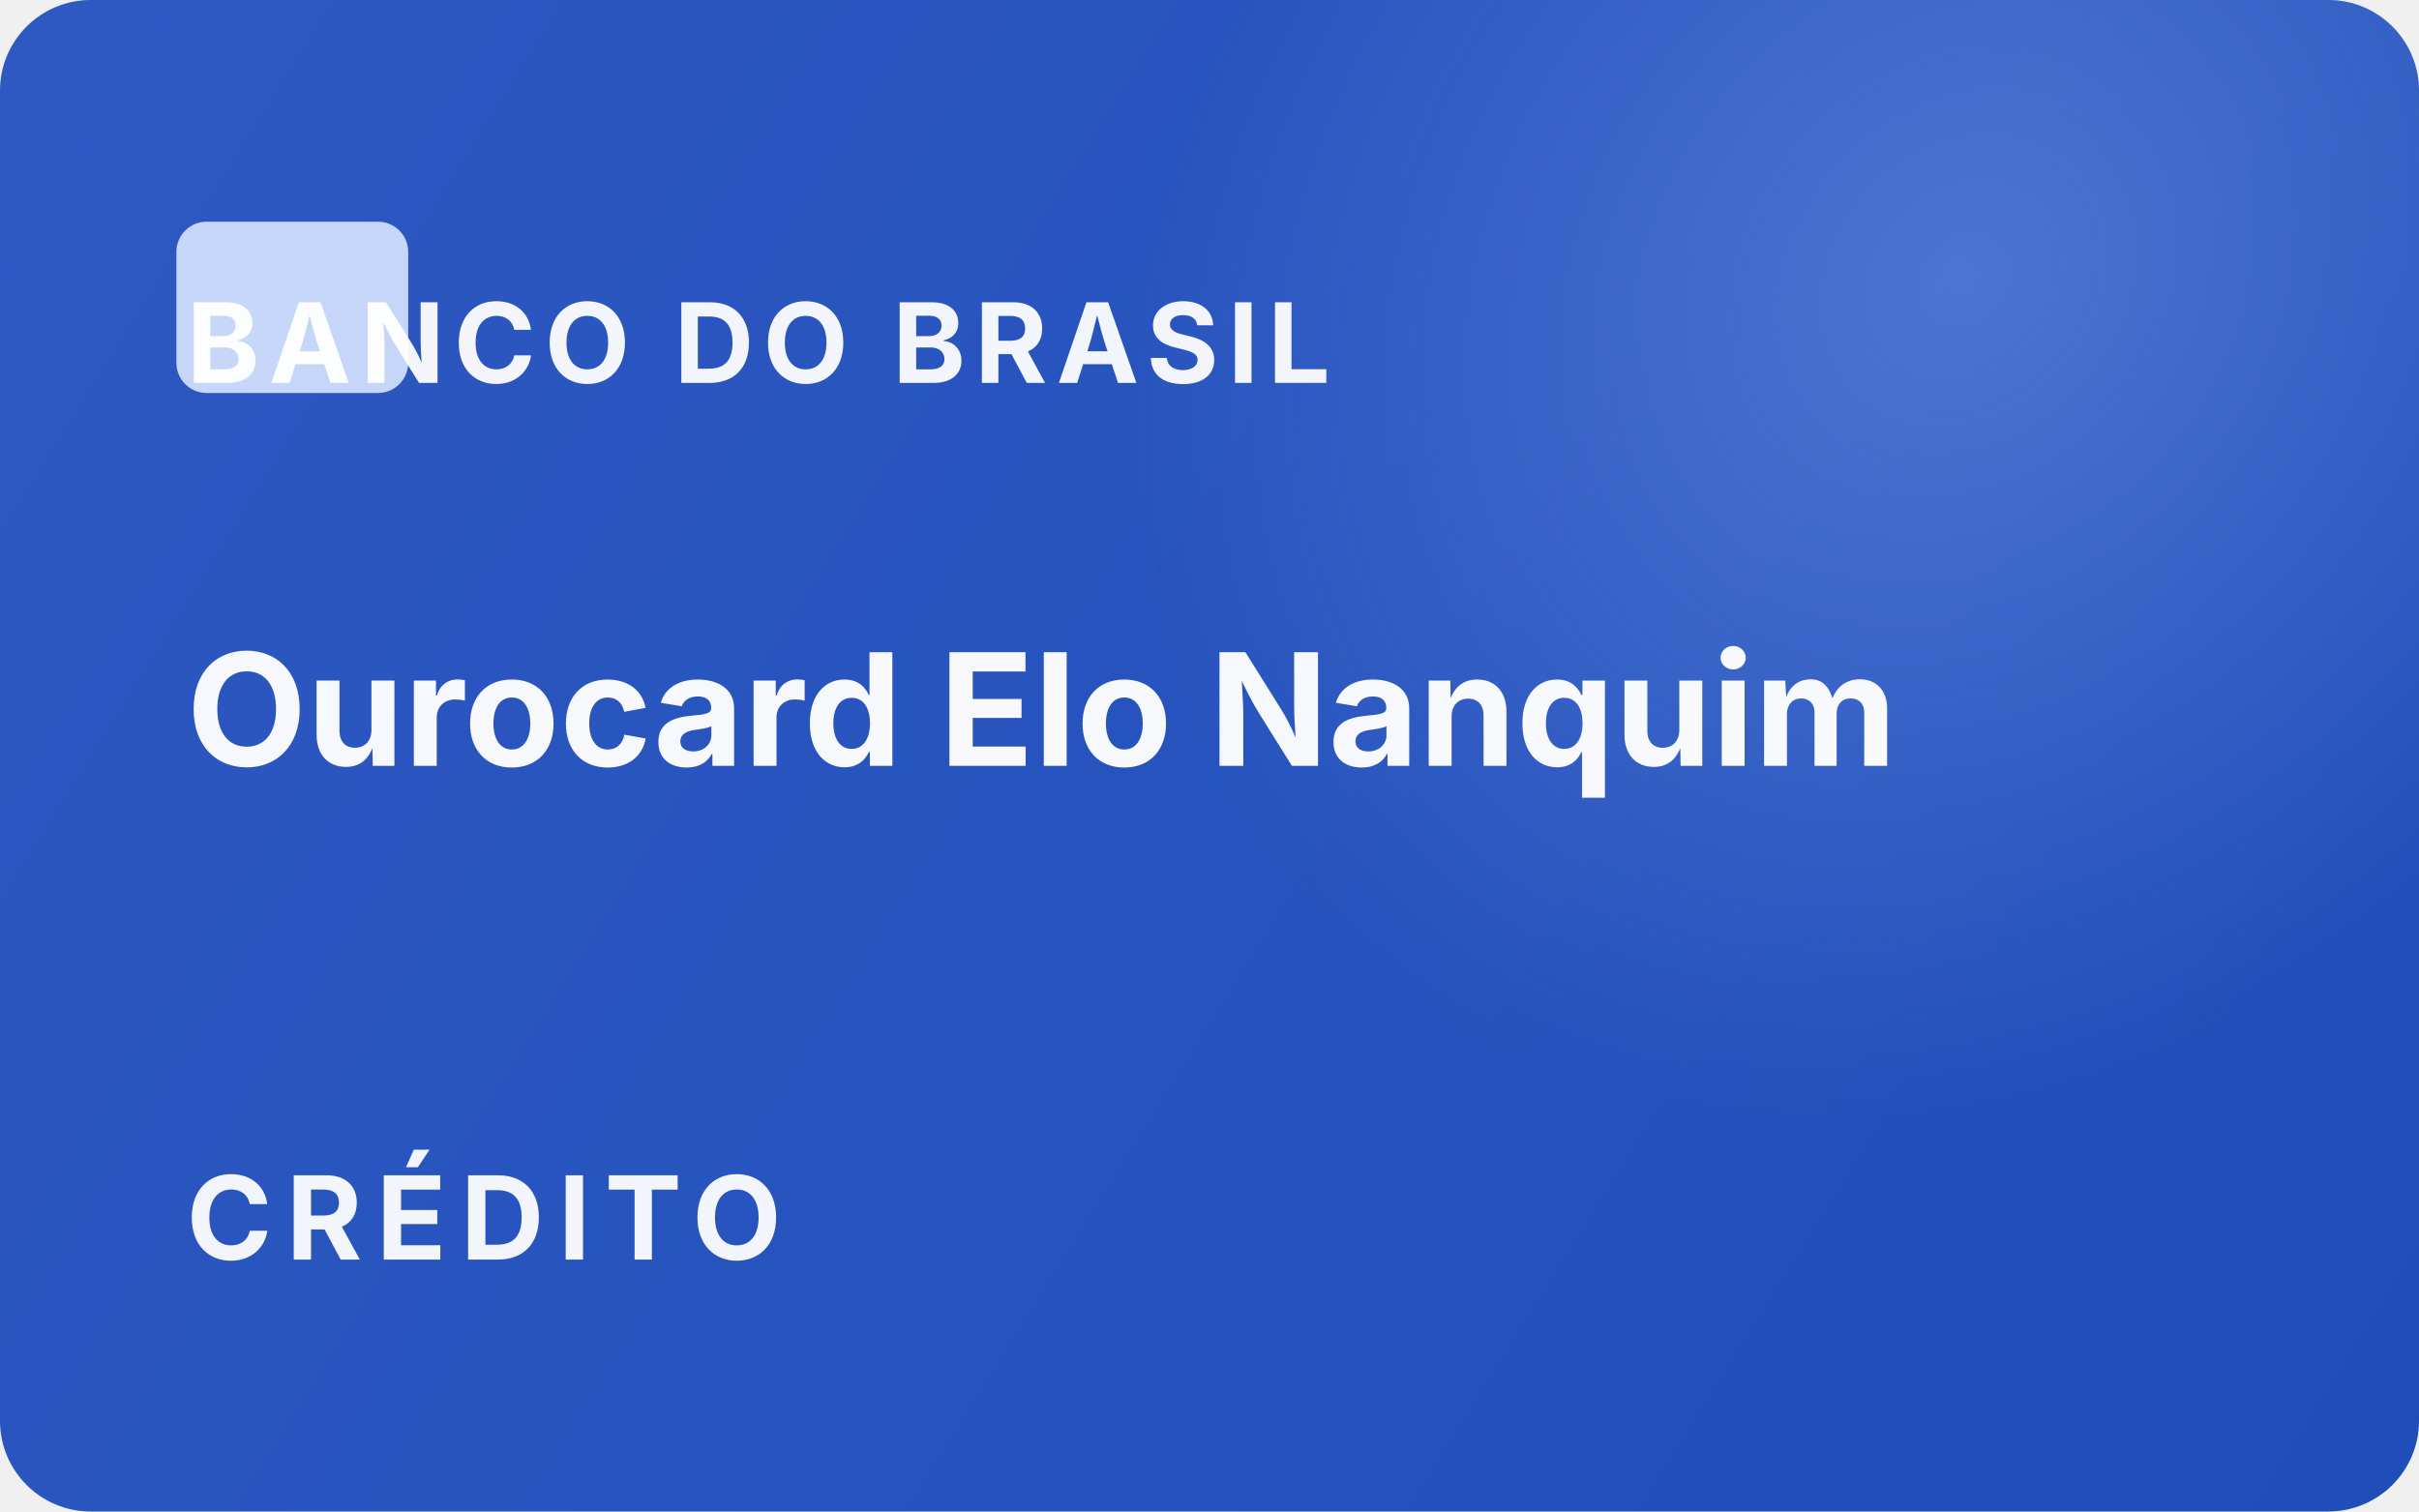
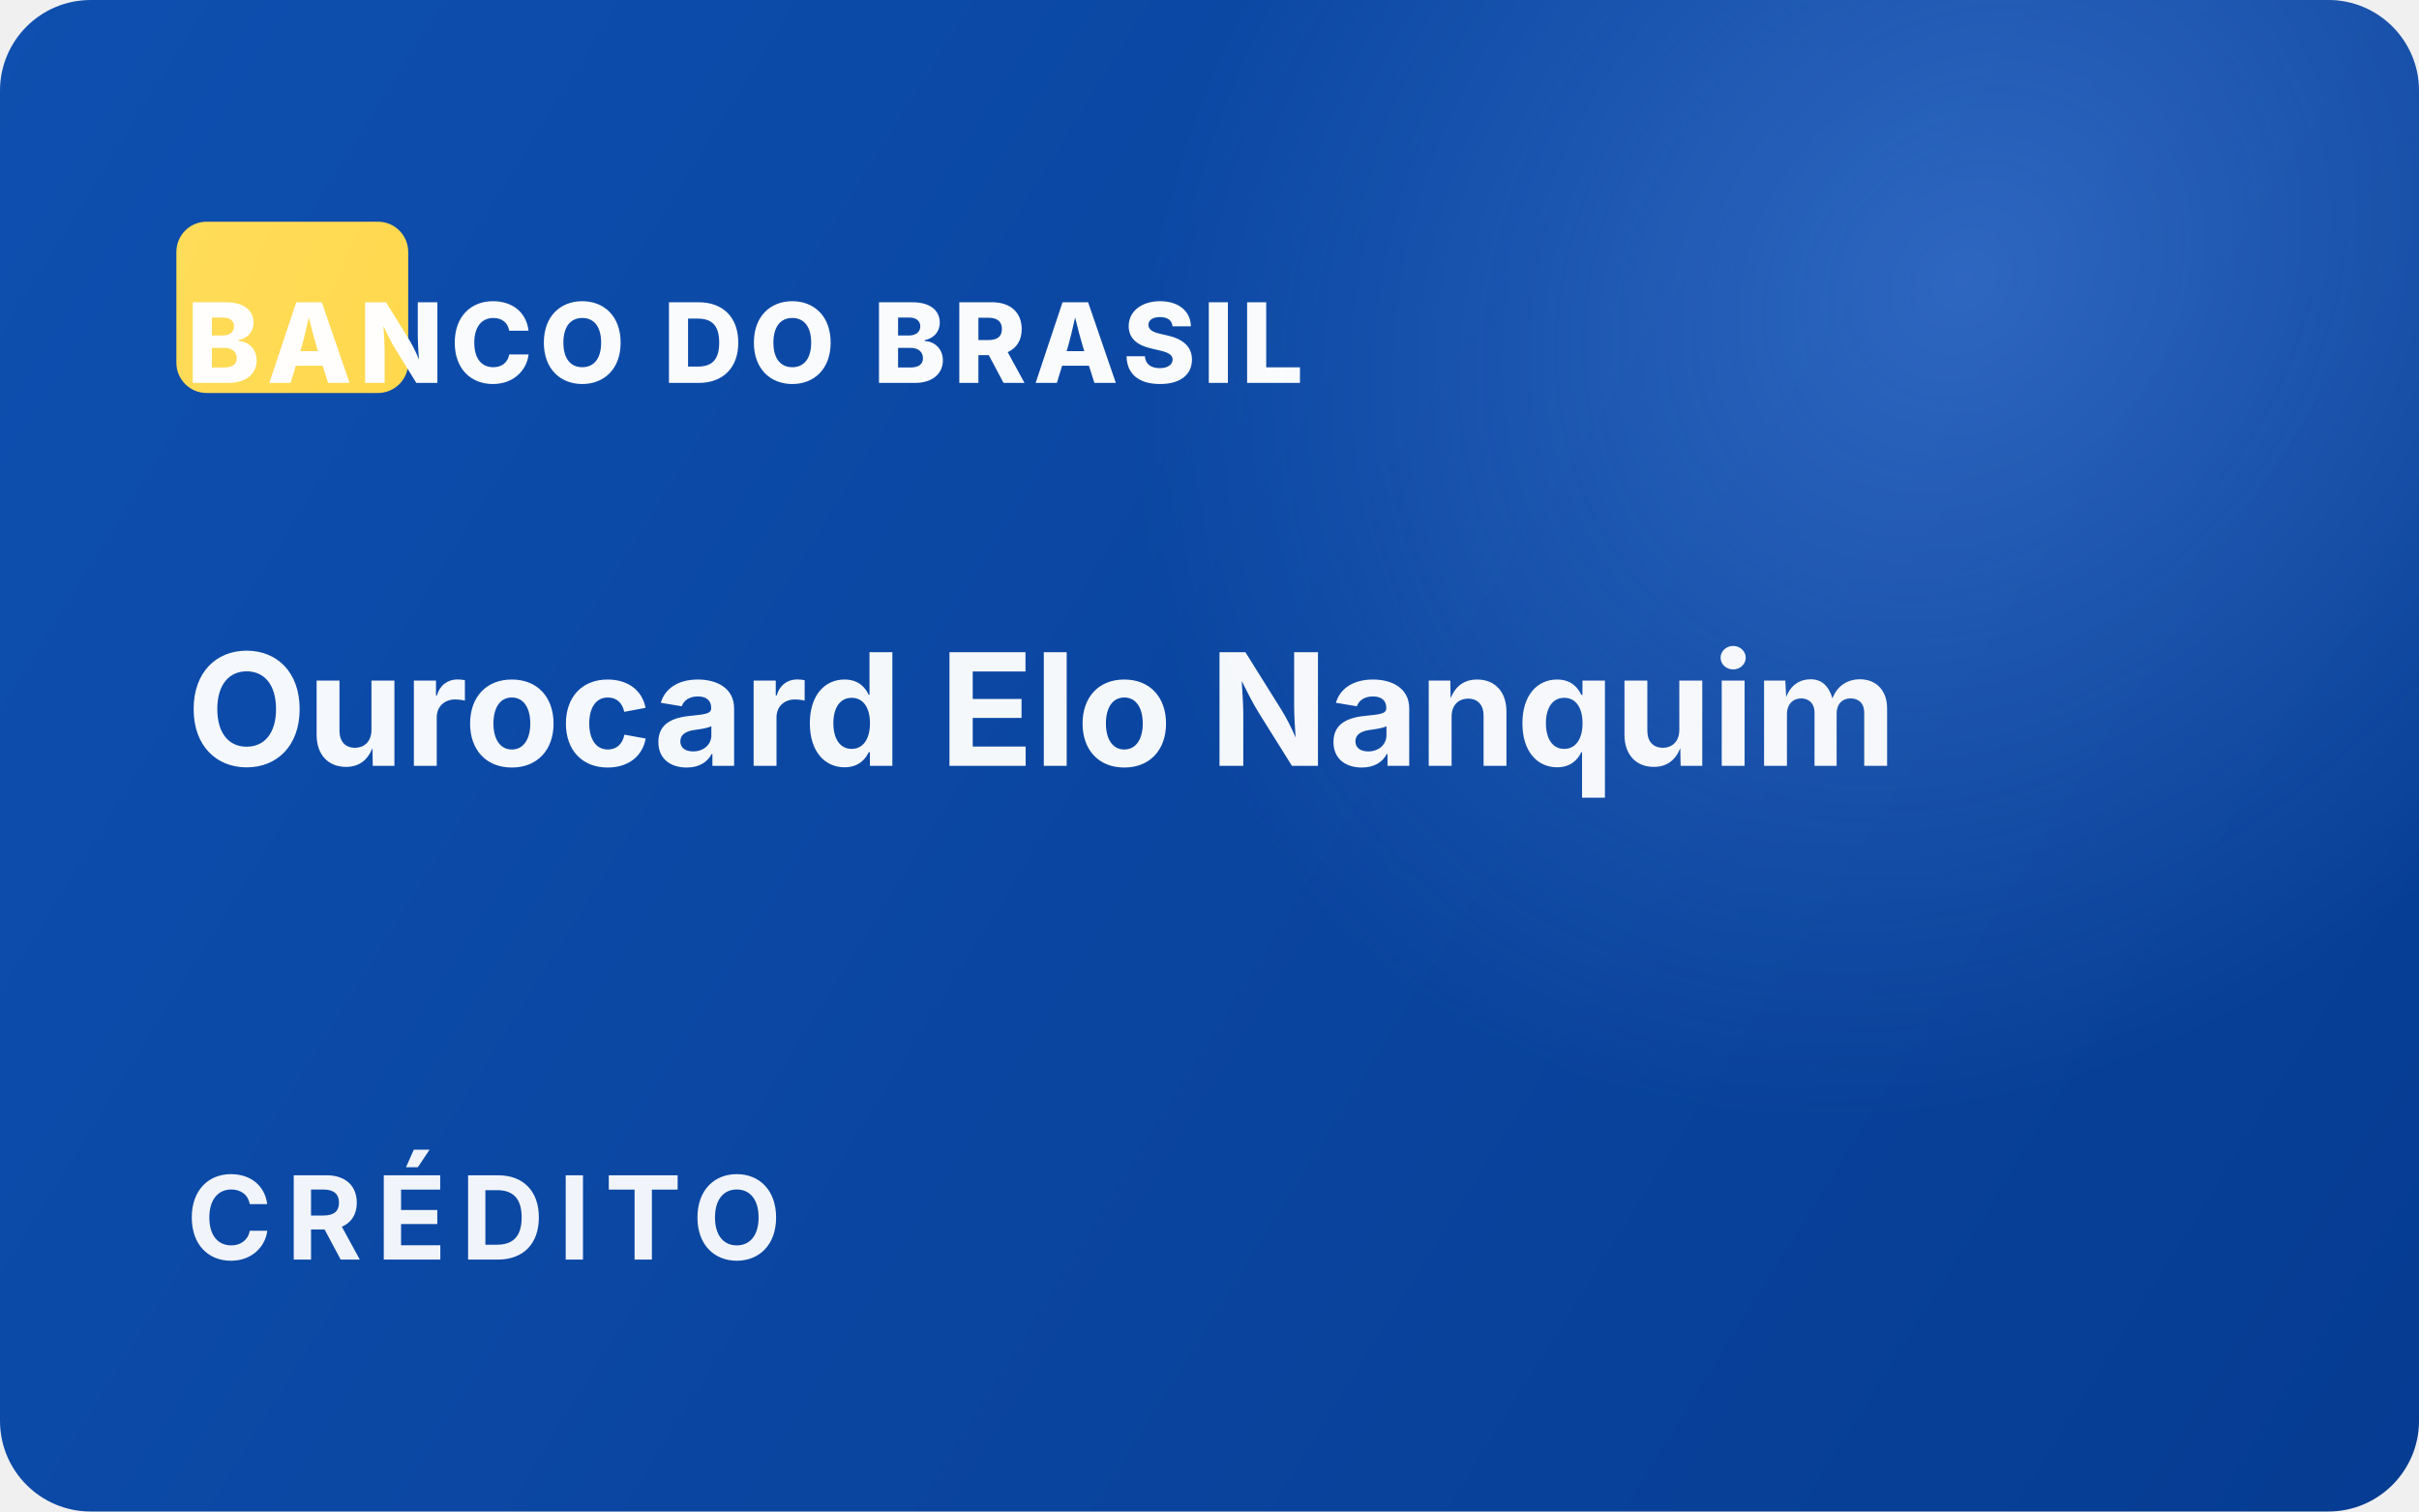
<svg xmlns="http://www.w3.org/2000/svg" width="960" height="600" viewBox="0 0 960 600" fill="none">
  <defs>
    <linearGradient id="bg" x1="0" y1="0" x2="960" y2="600" gradientUnits="userSpaceOnUse">
-       <stop stop-color="#2E58C2" />
-       <stop offset="1" stop-color="#1F4EB9" />
+       <stop stop-color="#0E4FAF" />
+       <stop offset="1" stop-color="#063C92" />
    </linearGradient>
    <radialGradient id="glow" cx="0" cy="0" r="1" gradientUnits="userSpaceOnUse" gradientTransform="translate(780 110) rotate(134) scale(360 300)">
-       <stop stop-color="#789BEB" stop-opacity="0.48" />
-       <stop offset="1" stop-color="#789BEB" stop-opacity="0" />
+       <stop stop-color="#6FA6FF" stop-opacity="0.36" />
+       <stop offset="1" stop-color="#6FA6FF" stop-opacity="0" />
    </radialGradient>
+     <linearGradient id="accent" x1="0" y1="0" x2="330" y2="140" gradientUnits="userSpaceOnUse">
+       <stop stop-color="#FFE066" />
+       <stop offset="1" stop-color="#FFD23A" />
+     </linearGradient>
  </defs>
  <rect width="960" height="600" rx="36" fill="url(#bg)" />
  <rect width="960" height="600" rx="36" fill="url(#glow)" />
-   <rect x="70" y="88" width="92" height="68" rx="12" fill="#D7E4FF" fill-opacity="0.9" />
-   <text x="74" y="152" fill="white" fill-opacity="0.94" font-family="Inter, Arial, sans-serif" font-size="44" font-weight="700" letter-spacing="0.08em">BANCO DO BRASIL</text>
+   <rect x="70" y="88" width="92" height="68" rx="12" fill="url(#accent)" />
+   <text x="74" y="152" fill="white" fill-opacity="0.98" font-family="Inter, Arial, sans-serif" font-size="44" font-weight="800" letter-spacing="0.06em">BANCO DO BRASIL</text>
  <text x="74" y="304" fill="white" fill-opacity="0.96" font-family="Inter, Arial, sans-serif" font-size="62" font-weight="700">Ourocard Elo Nanquim</text>
  <text x="74" y="500" fill="white" fill-opacity="0.94" font-family="Inter, Arial, sans-serif" font-size="46" font-weight="700" letter-spacing="0.12em">CRÉDITO</text>
</svg>
